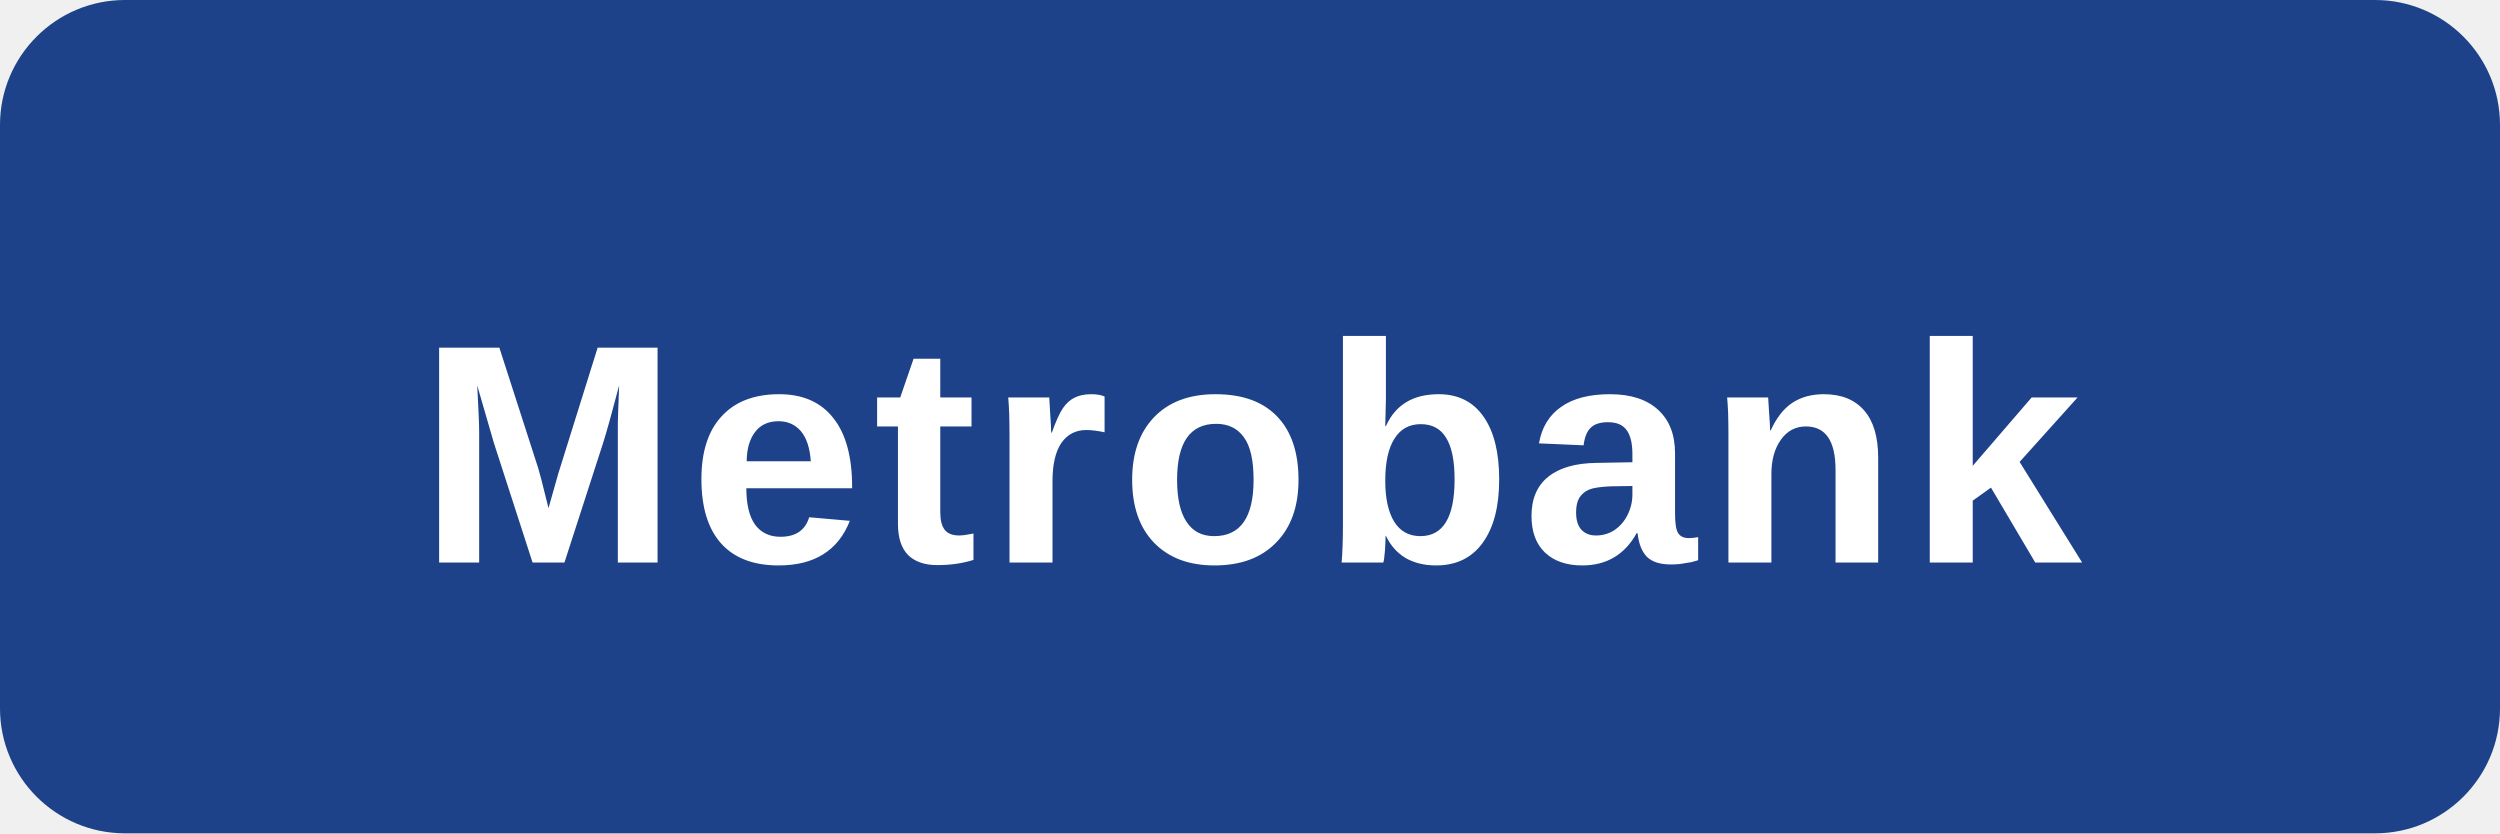
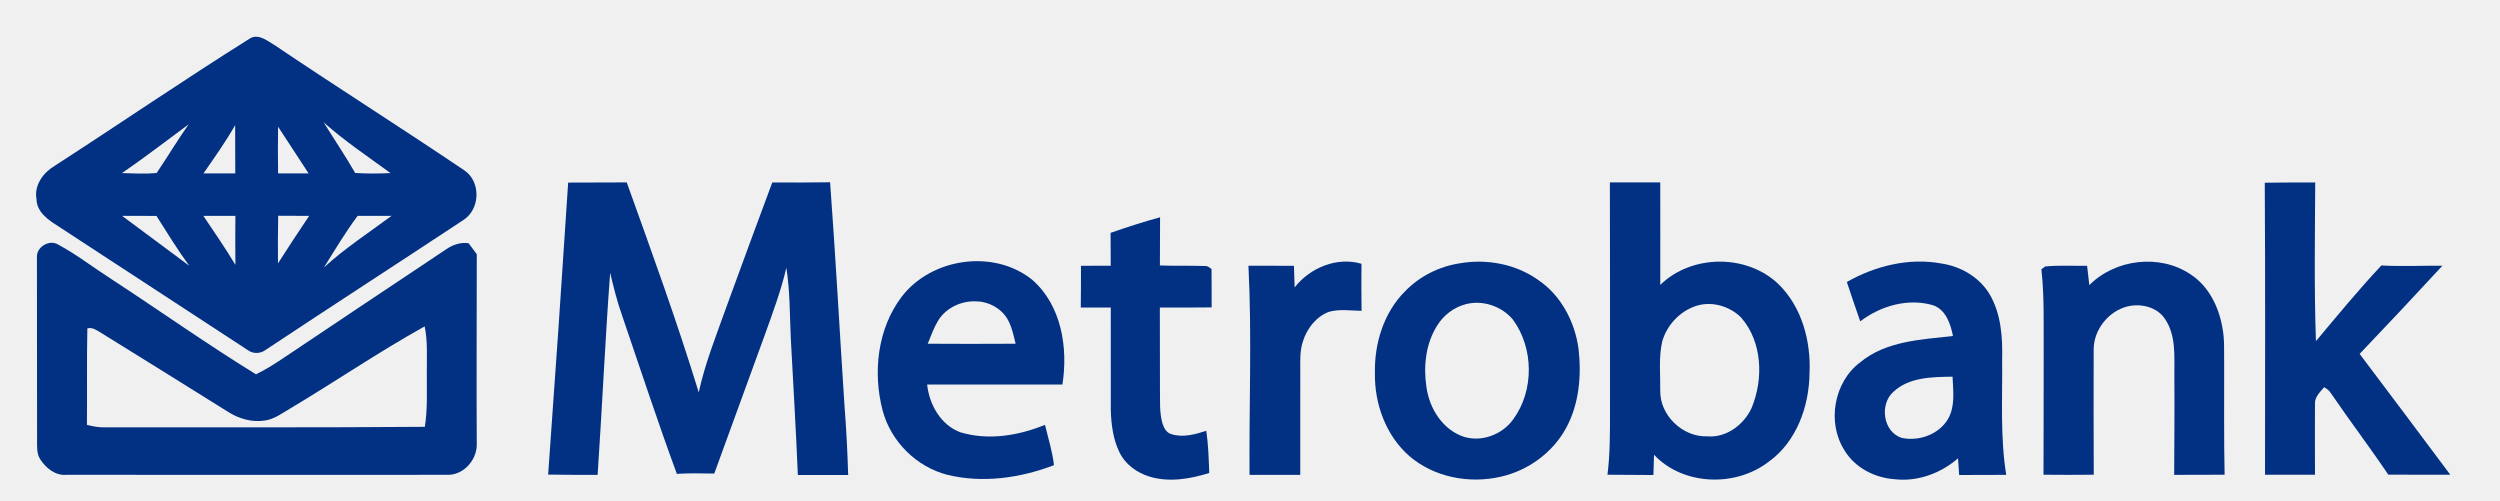
- <svg xmlns="http://www.w3.org/2000/svg" viewBox="0 0 120 40">
-   <rect width="120" height="40" rx="6" fill="#1D4289" />
-   <text x="60" y="27" text-anchor="middle" font-family="Arial,Helvetica,sans-serif" font-weight="800" font-size="15" fill="white" letter-spacing="0.5">Metrobank</text>
+ <svg xmlns="http://www.w3.org/2000/svg" width="530pt" height="106pt" viewBox="0 0 1280 256" version="1.1">
+   <g id="#ffffffff">
+ </g>
+   <g id="#023184ff">
+     <path fill="#023184" opacity="1.00" d=" M 128.39 19.43 C 132.86 17.33 137.07 21.09 140.74 23.20 C 172.89 44.87 205.67 65.59 237.81 87.26 C 246.46 93.19 245.85 107.50 236.91 112.88 C 203.18 135.16 169.21 157.09 135.54 179.46 C 133.17 181.05 129.85 181.14 127.43 179.62 C 94.97 158.35 62.46 137.15 29.97 115.93 C 24.88 112.71 18.78 108.70 18.69 101.96 C 17.35 94.87 22.17 88.35 28.00 84.90 C 61.56 63.22 94.53 40.63 128.39 19.43 M 165.70 62.62 C 171.06 71.28 176.77 79.72 181.85 88.56 C 187.87 88.95 193.90 88.91 199.92 88.61 C 188.36 80.15 176.40 72.18 165.70 62.62 M 62.48 88.62 C 68.38 88.81 74.30 89.11 80.19 88.59 C 85.76 80.35 90.85 71.80 96.58 63.67 C 85.26 72.05 74.07 80.62 62.48 88.62 M 104.17 88.78 C 109.60 88.81 115.03 88.80 120.46 88.79 C 120.43 80.56 120.42 72.33 120.39 64.10 C 115.49 72.65 109.80 80.70 104.17 88.78 M 142.38 64.87 C 142.25 72.84 142.26 80.82 142.38 88.79 C 147.59 88.80 152.80 88.80 158.01 88.79 C 152.82 80.80 147.59 72.84 142.38 64.87 M 62.51 110.52 C 74.00 119.01 85.42 127.59 96.91 136.08 C 90.88 127.86 85.56 119.15 80.11 110.55 C 74.24 110.51 68.37 110.55 62.51 110.52 M 104.13 110.53 C 109.71 118.81 115.36 127.05 120.53 135.60 C 120.43 127.25 120.45 118.89 120.52 110.54 C 115.05 110.53 109.59 110.54 104.13 110.53 M 142.44 110.47 C 142.25 118.60 142.27 126.73 142.32 134.86 C 147.53 126.68 152.88 118.59 158.28 110.54 C 153.00 110.57 147.72 110.43 142.44 110.47 M 183.12 110.51 C 176.83 118.94 171.45 127.98 165.89 136.90 C 176.63 127.11 188.81 119.12 200.48 110.51 C 194.69 110.54 188.91 110.55 183.12 110.51 Z" />
+     <path fill="#023184" opacity="1.00" d=" M 290.90 93.48 C 300.90 93.48 310.90 93.37 320.89 93.39 C 333.70 129.04 346.65 164.67 357.75 200.90 C 361.03 185.83 366.83 171.47 371.99 156.98 C 379.69 135.75 387.55 114.58 395.41 93.41 C 405.27 93.47 415.14 93.48 425.01 93.32 C 427.87 131.88 429.93 170.48 432.47 209.05 C 433.38 220.42 433.90 231.80 434.27 243.20 C 425.68 243.21 417.09 243.19 408.50 243.20 C 407.53 219.76 406.12 196.33 404.87 172.90 C 404.35 160.95 404.47 148.92 402.62 137.07 C 399.86 148.86 395.62 160.23 391.53 171.61 C 382.92 195.23 374.28 218.84 365.70 242.47 C 359.32 242.35 352.93 242.22 346.55 242.62 C 336.64 215.73 327.74 188.47 318.45 161.35 C 315.94 154.26 314.13 146.95 312.40 139.64 C 309.83 174.11 308.32 208.65 305.98 243.13 C 297.53 243.15 289.09 243.14 280.65 242.98 C 284.26 193.16 287.68 143.33 290.90 93.48 Z" />
+     <path fill="#023184" opacity="1.00" d=" M 824.26 93.40 C 832.85 93.40 841.45 93.40 850.05 93.40 C 850.05 110.89 850.11 128.38 850.06 145.87 C 866.07 130.17 894.39 129.95 910.59 145.48 C 922.57 157.19 927.22 174.63 926.48 191.01 C 926.29 208.08 919.83 226.20 905.54 236.44 C 888.55 249.50 861.86 248.68 846.86 232.87 C 846.76 236.31 846.66 239.76 846.55 243.21 C 838.70 243.22 830.86 243.05 823.02 243.06 C 824.37 232.45 824.32 221.74 824.32 211.06 C 824.39 171.84 824.31 132.62 824.26 93.40 M 868.40 156.63 C 860.03 159.37 853.36 166.52 851.02 174.98 C 849.18 183.20 850.17 191.72 850.04 200.07 C 849.84 212.65 861.50 223.81 874.01 223.40 C 883.81 224.27 892.83 217.53 896.81 208.90 C 902.98 194.08 902.37 175.10 891.48 162.61 C 885.59 156.71 876.42 154.03 868.40 156.63 Z" />
+     <path fill="#023184" opacity="1.00" d=" M 1159.56 93.55 C 1168.17 93.51 1176.77 93.33 1185.39 93.41 C 1185.27 120.49 1184.80 147.59 1185.76 174.66 C 1196.74 161.58 1207.57 148.36 1219.28 135.91 C 1229.68 136.53 1240.10 135.93 1250.51 136.06 C 1236.49 151.21 1222.39 166.28 1208.13 181.20 C 1223.64 201.79 1239.15 222.38 1254.54 243.06 C 1243.95 243.11 1233.37 243.03 1222.79 243.02 C 1213.32 228.93 1203.02 215.42 1193.47 201.39 C 1192.64 200.00 1191.34 199.04 1189.98 198.24 C 1187.85 200.74 1185.00 203.33 1185.27 206.92 C 1185.21 218.97 1185.22 231.01 1185.28 243.06 C 1176.75 243.07 1168.22 243.07 1159.69 243.06 C 1159.71 193.22 1159.87 143.38 1159.56 93.55 Z" />
+     <path fill="#023184" opacity="1.00" d=" M 568.62 119.23 C 576.98 116.30 585.41 113.57 593.96 111.25 C 593.90 119.47 593.90 127.69 593.87 135.91 C 601.56 136.24 609.26 135.90 616.96 136.21 C 618.32 136.03 619.29 137.05 620.31 137.78 C 620.30 144.32 620.41 150.85 620.36 157.39 C 611.52 157.47 602.68 157.48 593.84 157.46 C 593.87 171.30 593.88 185.14 593.90 198.98 C 594.03 204.95 593.52 211.06 595.21 216.87 C 595.93 219.10 597.24 221.57 599.67 222.26 C 605.62 224.17 611.89 222.41 617.62 220.58 C 618.68 227.73 618.87 234.96 619.14 242.17 C 609.25 245.26 598.39 247.10 588.28 243.94 C 581.97 241.95 576.20 237.74 573.23 231.72 C 569.91 224.99 568.94 217.39 568.73 209.97 C 568.71 192.47 568.74 174.96 568.72 157.46 C 563.60 157.47 558.47 157.46 553.36 157.47 C 553.42 150.34 553.50 143.21 553.46 136.08 C 558.54 136.05 563.61 136.08 568.69 136.06 C 568.67 130.45 568.60 124.84 568.62 119.23 Z" />
+     <path fill="#023184" opacity="1.00" d=" M 18.91 130.95 C 19.25 126.04 25.51 122.61 29.77 125.21 C 39.32 130.36 47.89 137.06 57.02 142.89 C 81.76 159.06 105.89 176.15 131.06 191.65 C 135.78 189.37 140.23 186.58 144.58 183.67 C 172.56 164.95 200.51 146.18 228.55 127.56 C 231.88 125.29 235.87 123.92 239.93 124.54 C 241.29 126.44 242.69 128.30 244.11 130.15 C 244.11 162.76 243.92 195.37 244.10 227.97 C 243.94 235.82 237.11 243.37 229.01 243.11 C 164.03 243.14 99.04 243.17 34.06 243.10 C 28.38 243.65 23.53 239.70 20.63 235.20 C 18.65 232.16 19.02 228.41 18.98 224.96 C 18.95 193.63 18.89 162.29 18.91 130.95 M 148.31 209.32 C 144.35 211.60 140.56 214.52 135.93 215.26 C 129.36 216.40 122.56 214.50 116.97 211.00 C 95.23 197.42 73.48 183.84 51.67 170.37 C 49.57 169.10 47.35 167.43 44.73 168.13 C 44.38 184.59 44.66 201.06 44.51 217.52 C 47.60 218.33 50.77 218.90 53.97 218.81 C 108.49 218.74 163.00 218.95 217.51 218.53 C 218.98 209.42 218.47 200.16 218.53 190.97 C 218.49 183.01 219.04 174.96 217.44 167.10 C 193.83 180.23 171.50 195.49 148.31 209.32 Z" />
+     <path fill="#023184" opacity="1.00" d=" M 461.68 151.91 C 476.93 132.02 508.87 127.38 528.55 143.29 C 543.49 156.37 546.93 178.10 543.96 196.87 C 520.87 196.87 497.78 196.86 474.70 196.87 C 475.77 207.14 481.71 217.70 491.80 221.36 C 506.06 225.63 521.50 223.05 535.05 217.51 C 536.67 224.37 538.83 231.13 539.64 238.16 C 522.40 244.77 503.18 247.50 485.06 243.11 C 469.18 239.03 456.17 226.07 451.92 210.25 C 446.81 190.68 449.23 168.32 461.68 151.91 M 480.25 164.28 C 478.06 167.96 476.60 172.02 475.00 175.99 C 490.00 176.09 504.99 176.08 519.99 175.99 C 519.06 172.11 518.25 168.15 516.46 164.55 C 513.50 158.40 506.79 154.49 500.05 154.31 C 492.34 153.85 484.28 157.57 480.25 164.28 Z" />
+     <path fill="#023184" opacity="1.00" d=" M 662.86 147.13 C 670.75 137.07 684.51 131.35 697.08 135.05 C 696.97 143.09 697.01 151.12 697.12 159.16 C 691.56 159.05 685.85 158.12 680.41 159.65 C 673.80 162.16 669.08 168.29 667.05 174.92 C 665.56 179.44 665.72 184.26 665.74 188.95 C 665.74 207.01 665.72 225.07 665.73 243.13 C 657.07 243.14 648.42 243.13 639.76 243.13 C 639.50 207.44 641.00 171.73 639.20 136.06 C 646.97 136.08 654.73 136.05 662.50 136.08 C 662.61 139.76 662.74 143.44 662.86 147.13 Z" />
+     <path fill="#023184" opacity="1.00" d=" M 747.57 134.79 C 761.35 132.42 776.15 135.20 787.61 143.38 C 799.29 151.30 806.33 164.78 808.21 178.57 C 809.77 192.24 808.56 206.68 801.94 218.97 C 795.07 231.75 782.34 240.99 768.23 244.11 C 752.13 247.79 734.13 244.34 721.49 233.43 C 709.53 222.91 703.67 206.66 703.96 190.95 C 703.65 175.85 708.46 160.12 719.28 149.26 C 726.74 141.46 736.91 136.37 747.57 134.79 M 750.54 155.73 C 744.40 157.29 739.05 161.41 735.76 166.79 C 729.95 176.05 728.73 187.56 730.34 198.20 C 731.84 209.15 738.62 220.00 749.46 223.63 C 758.65 226.49 769.20 222.48 774.73 214.74 C 785.59 200.04 785.35 178.07 774.48 163.47 C 768.75 156.74 759.14 153.49 750.54 155.73 Z" />
+     <path fill="#023184" opacity="1.00" d=" M 945.58 144.37 C 960.14 136.11 977.43 131.83 994.08 134.92 C 1003.91 136.42 1013.30 141.83 1018.55 150.43 C 1024.56 160.49 1025.38 172.57 1025.10 184.02 C 1025.30 203.73 1024.06 223.58 1027.18 243.13 C 1019.15 243.09 1011.12 243.25 1003.09 243.20 C 1002.88 240.35 1002.69 237.51 1002.51 234.66 C 993.66 242.34 981.80 246.73 970.04 245.36 C 959.85 244.66 949.74 239.48 944.39 230.60 C 935.27 216.38 938.91 195.54 952.51 185.44 C 965.72 174.54 983.66 173.88 999.91 172.03 C 998.72 165.87 996.30 158.63 989.81 156.31 C 976.98 152.50 962.86 156.58 952.44 164.53 C 950.07 157.84 947.84 151.10 945.58 144.37 M 969.49 200.55 C 962.17 206.91 964.08 221.28 973.77 224.21 C 982.59 226.09 992.82 222.38 997.45 214.41 C 1001.16 207.87 999.99 200.03 999.71 192.86 C 989.37 193.02 977.55 193.04 969.49 200.55 Z" />
+     <path fill="#023184" opacity="1.00" d=" M 1069.73 146.00 C 1082.99 132.62 1105.81 129.85 1121.54 140.45 C 1130.86 146.49 1136.08 157.19 1137.89 167.89 C 1139.06 173.85 1138.66 179.94 1138.77 185.97 C 1138.83 205.00 1138.60 224.03 1139.00 243.06 C 1130.39 243.13 1121.79 243.15 1113.18 243.13 C 1113.26 226.10 1113.40 209.08 1113.28 192.05 C 1113.19 182.44 1114.22 171.92 1108.60 163.50 C 1104.56 157.12 1096.04 155.17 1089.05 156.94 C 1079.39 159.49 1071.94 168.93 1071.96 178.96 C 1071.88 200.32 1071.93 221.69 1072.00 243.06 C 1063.42 243.15 1054.85 243.15 1046.27 243.06 C 1046.30 222.70 1046.39 202.34 1046.36 181.98 C 1046.25 167.27 1046.80 152.52 1045.20 137.86 C 1045.69 137.50 1046.66 136.78 1047.15 136.42 C 1054.27 135.73 1061.45 136.20 1068.60 136.08 C 1068.97 139.39 1069.36 142.69 1069.73 146.00 Z" />
+   </g>
</svg>
